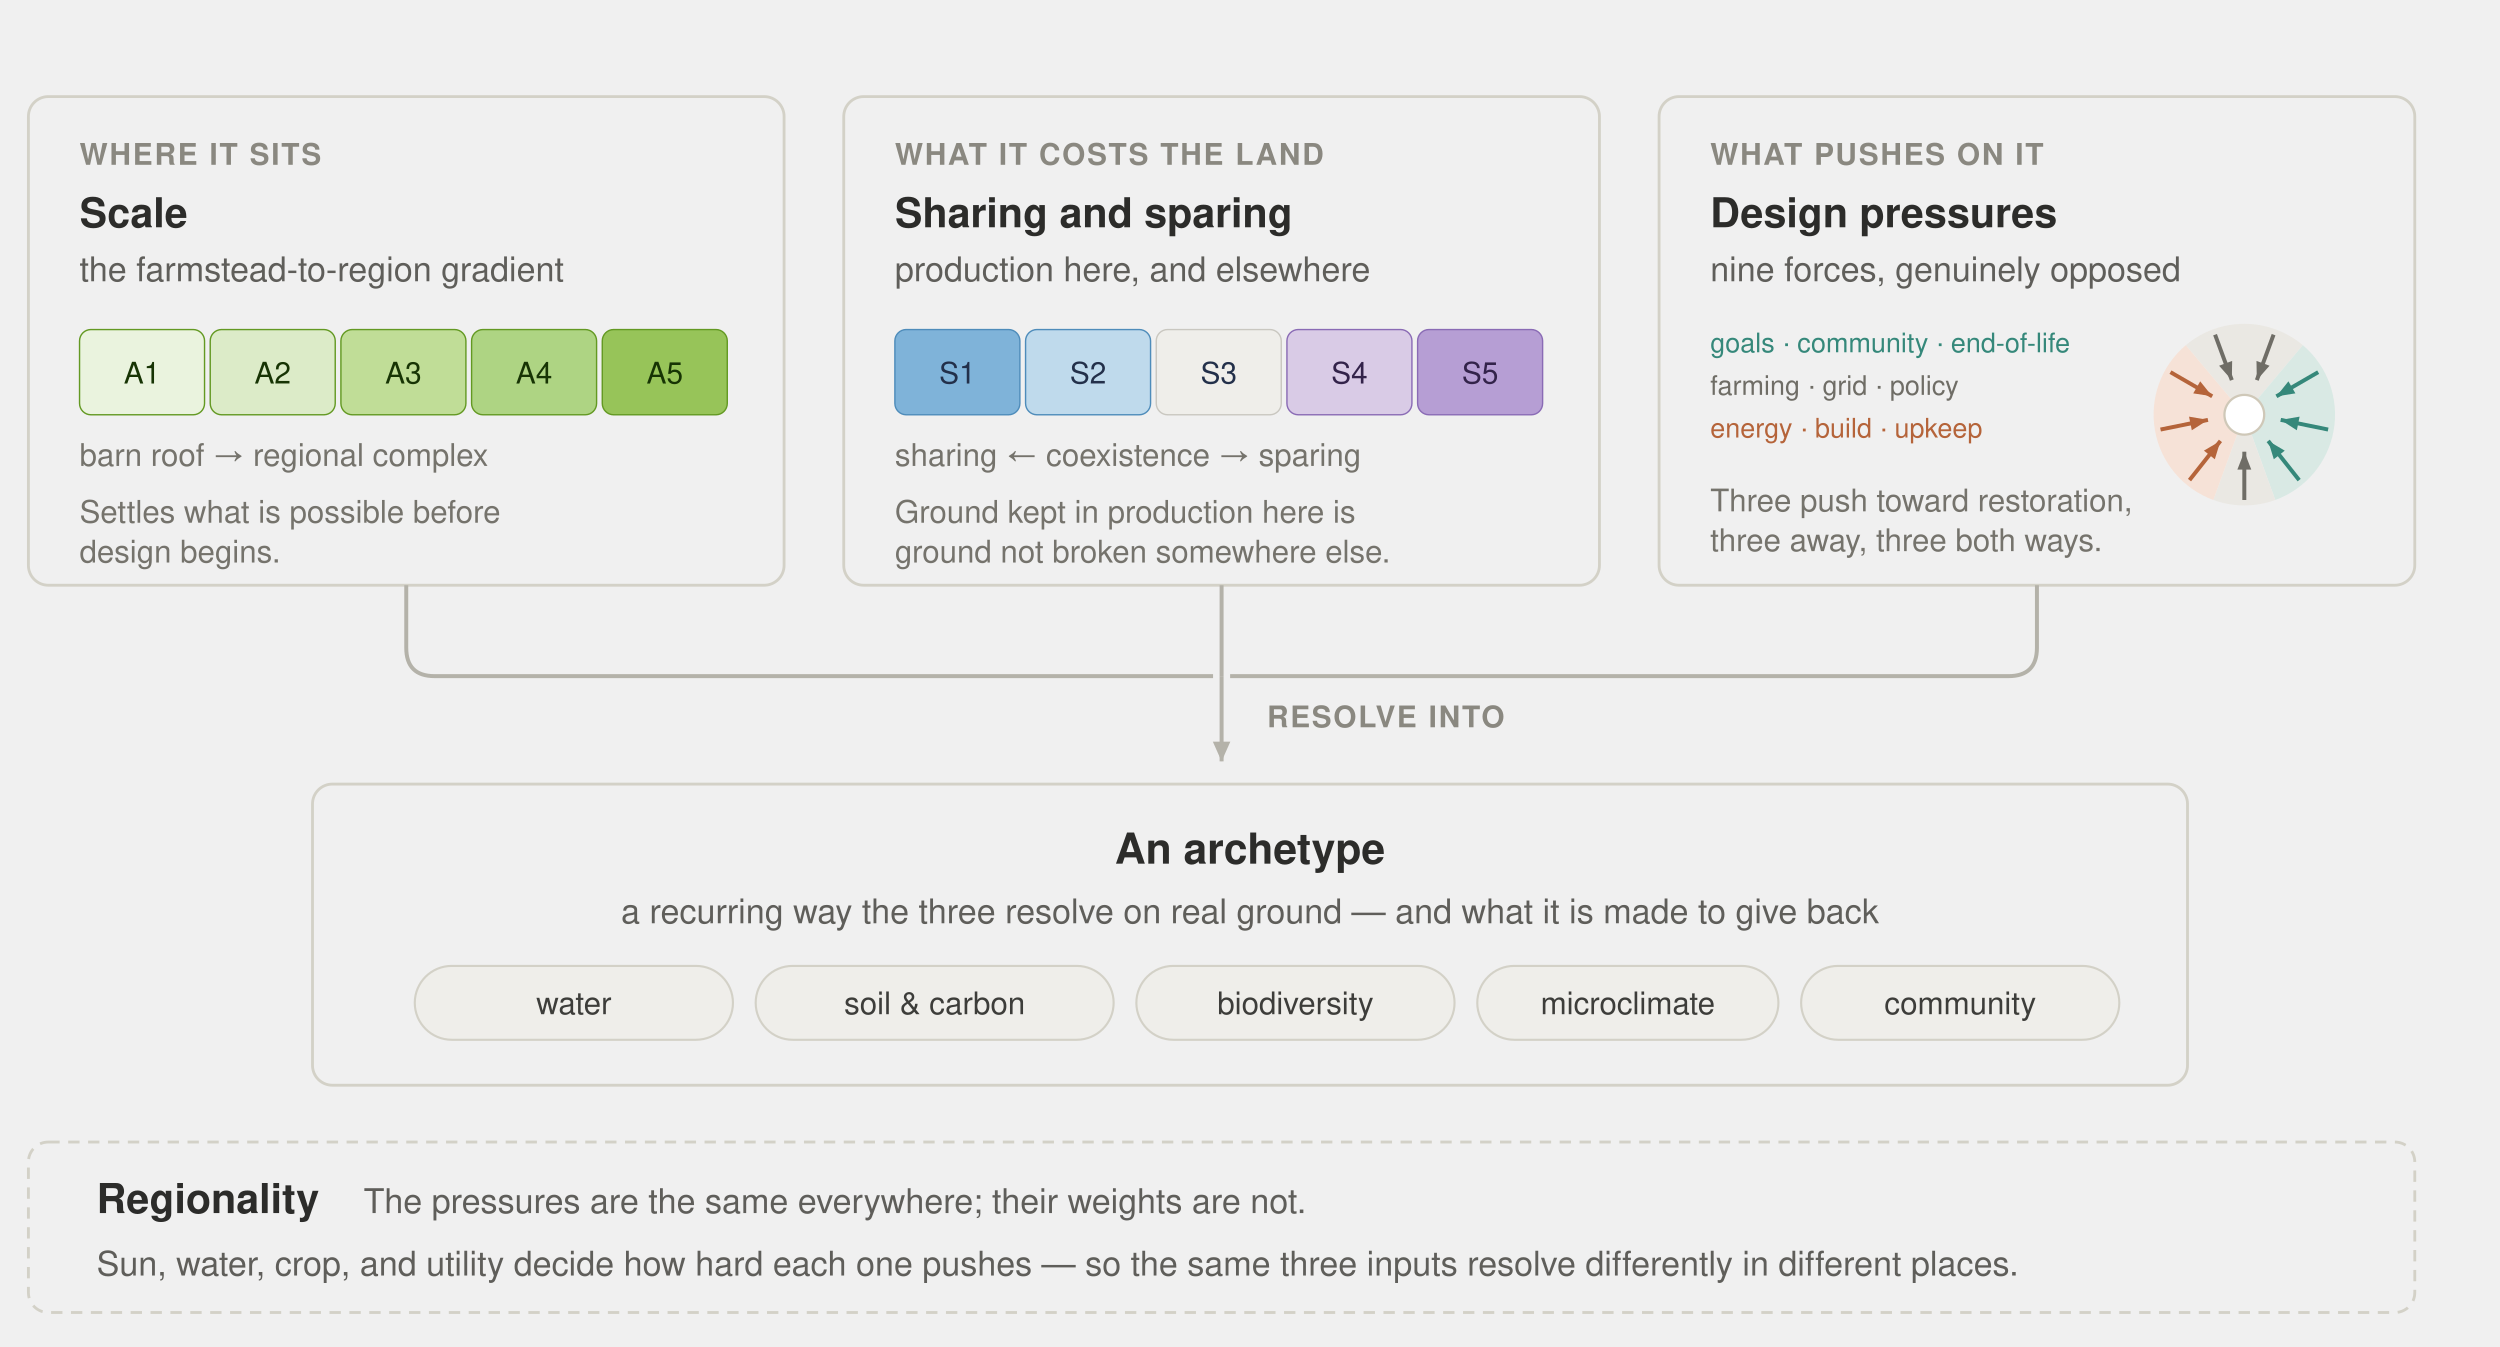
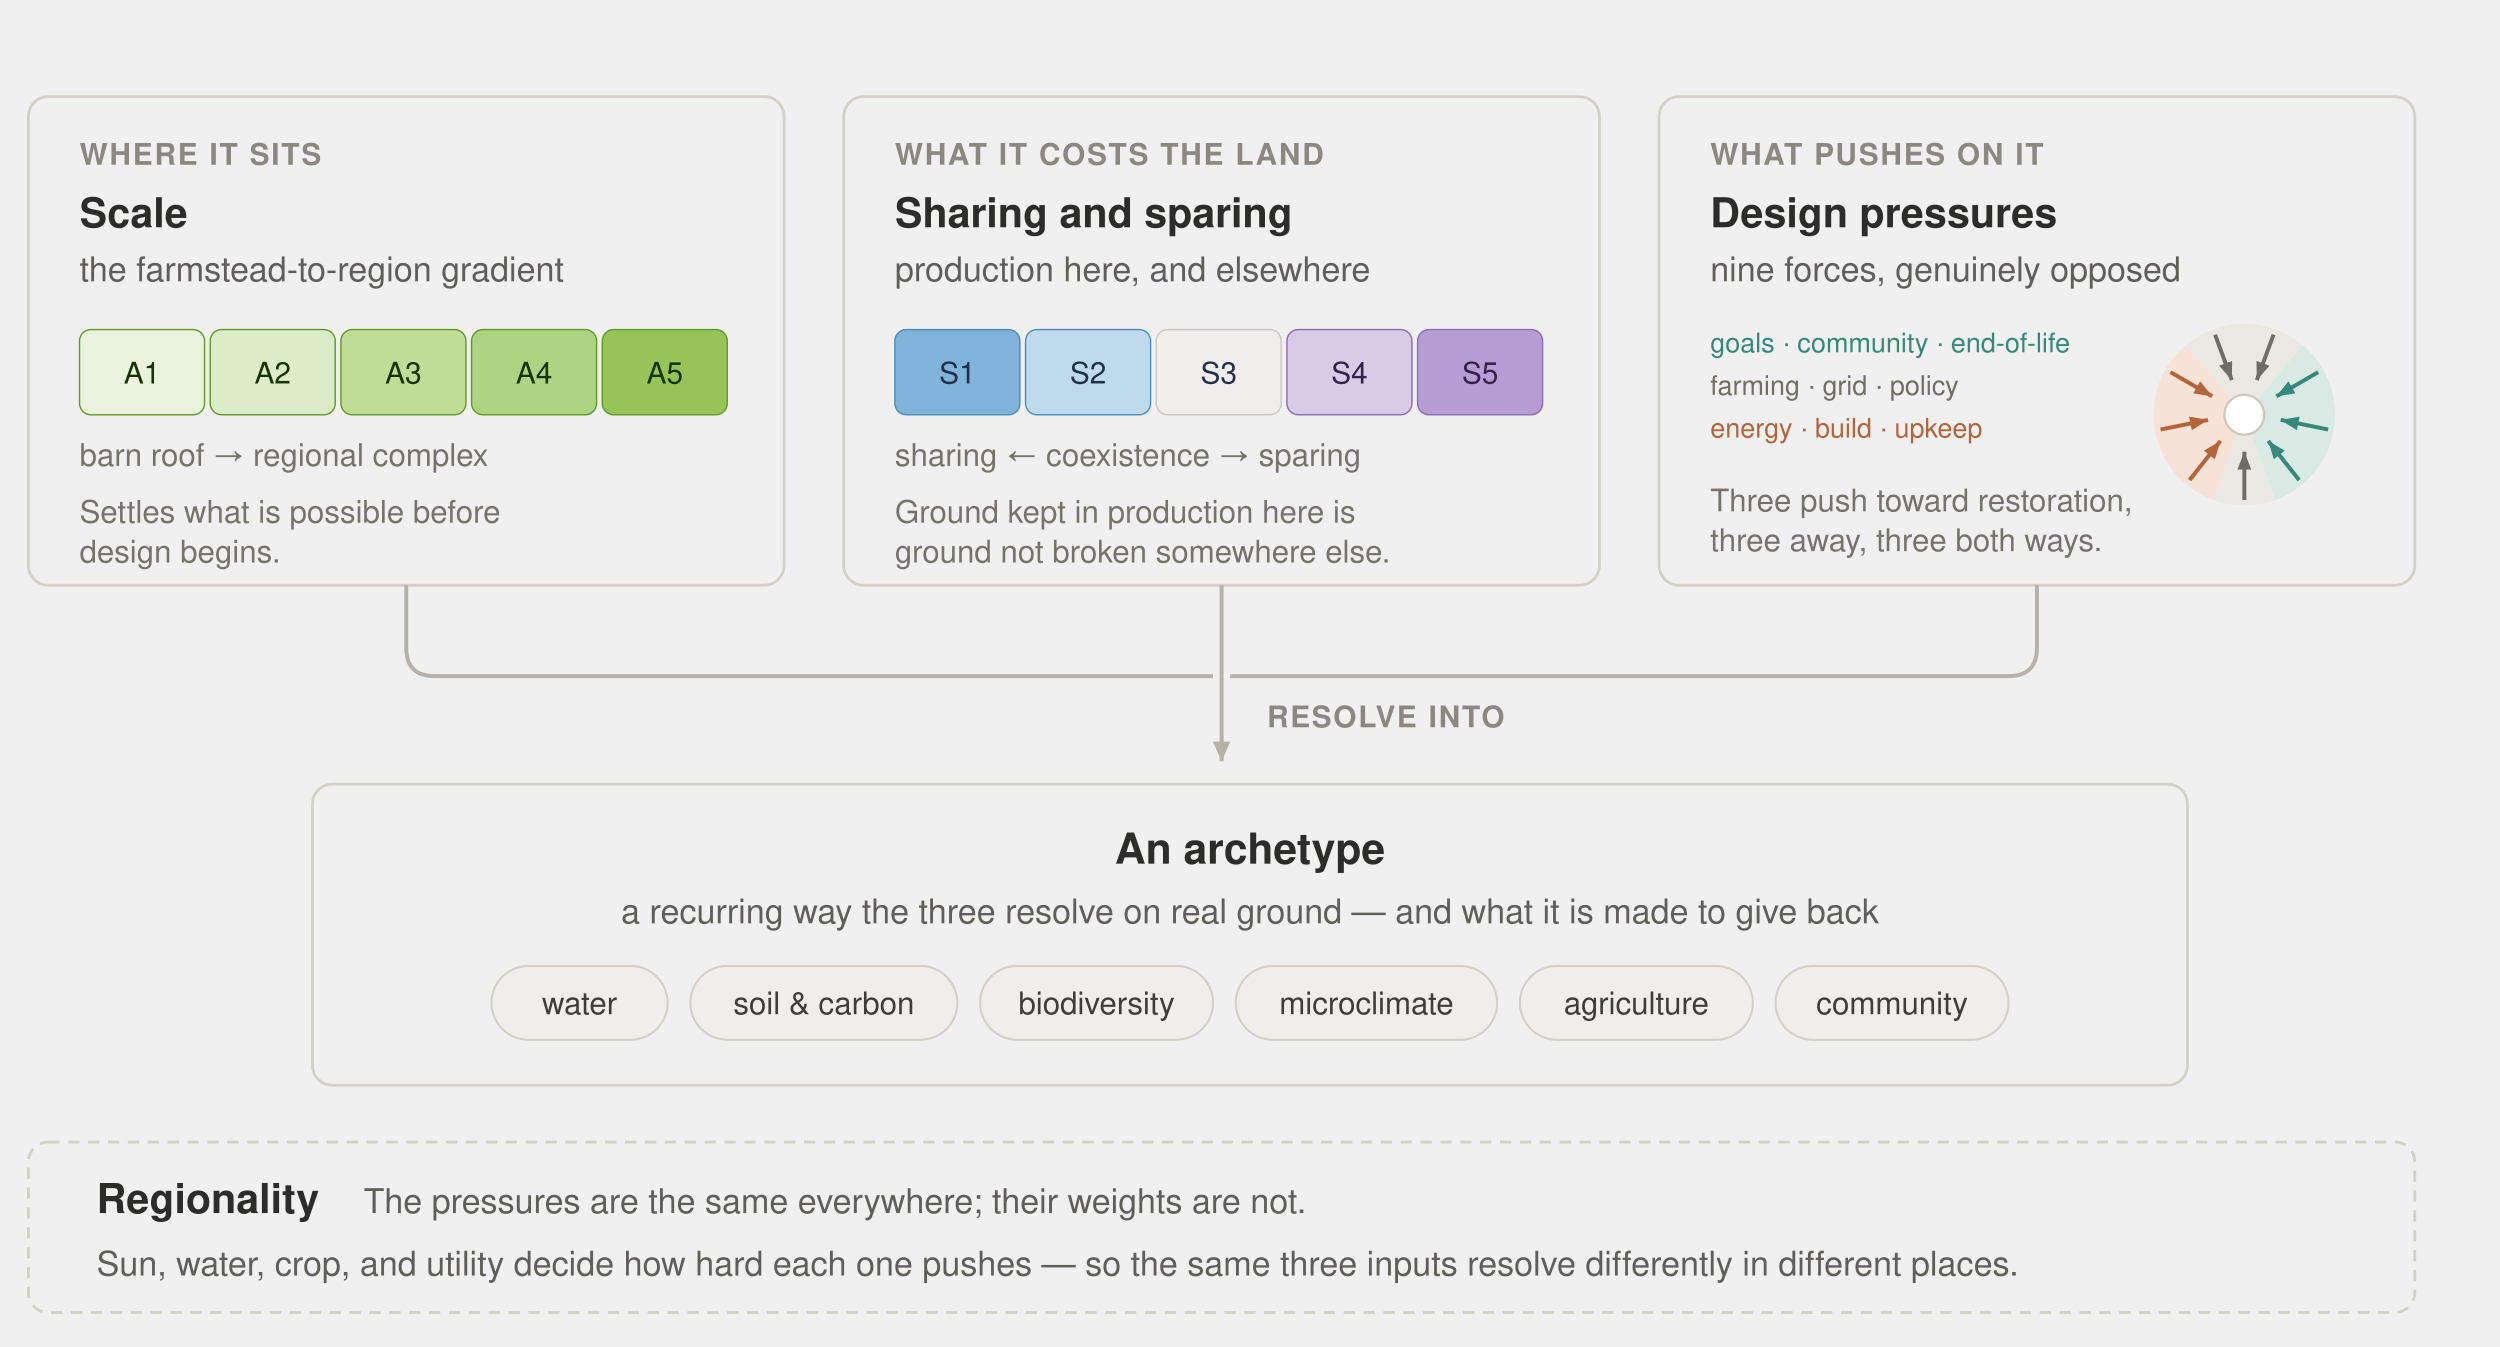
<svg xmlns="http://www.w3.org/2000/svg" width="880" height="474" viewBox="0 0 880 474" role="img">
  <style>
text{font-family:ui-sans-serif,system-ui,-apple-system,"Segoe UI",Helvetica,Arial,sans-serif}
.ct{font-size:14.5px;font-weight:600;fill:#2c2c2a}
.cs{font-size:12px;fill:#5f5e5a}
.cc{font-size:11px;fill:#75736c}
.chip{font-size:10.5px;font-weight:500;fill:#173404}
.chipd{font-size:10.5px;font-weight:500;fill:#23304a}
.chipp{font-size:10.5px;font-weight:500;fill:#33234a}
.rt{font-size:15px;font-weight:600;fill:#2c2c2a}
.rs{font-size:12px;fill:#5f5e5a}
.fn{font-size:11px;fill:#3d3d3a}
.gtw{font-size:9.5px;fill:#35887a}
.gbo{font-size:9.5px;fill:#6f6d66}
.gaw{font-size:9.5px;fill:#b5643a}
.eyebrow{font-size:10.5px;font-weight:600;fill:#8a8880;letter-spacing:0.06em}
.card{fill:none;stroke:#d3d1c7;stroke-width:1}
.join{stroke:#b4b2a9;stroke-width:1.4;fill:none}
</style>
  <defs>
    <marker id="ar" viewBox="0 0 10 10" refX="9" refY="5" markerWidth="5.5" markerHeight="5.5" orient="auto-start-reverse">
      <path d="M0,1 L9,5 L0,9 z" fill="#b4b2a9" />
    </marker>
    <marker id="apt" viewBox="0 0 10 10" refX="9" refY="5" markerWidth="5" markerHeight="5" orient="auto-start-reverse">
      <path d="M0,1.5 L9,5 L0,8.5 z" fill="#35887a" />
    </marker>
    <marker id="apa" viewBox="0 0 10 10" refX="9" refY="5" markerWidth="5" markerHeight="5" orient="auto-start-reverse">
      <path d="M0,1.5 L9,5 L0,8.5 z" fill="#b5643a" />
    </marker>
    <marker id="apb" viewBox="0 0 10 10" refX="9" refY="5" markerWidth="5" markerHeight="5" orient="auto-start-reverse">
      <path d="M0,1.5 L9,5 L0,8.5 z" fill="#6f6d66" />
    </marker>
  </defs>
  <rect class="card" x="10" y="34" width="266" height="172" rx="7" />
  <text class="eyebrow" x="28" y="58">WHERE IT SITS</text>
  <text class="ct" x="28" y="80">Scale</text>
  <text class="cs" x="28" y="99">the farmstead-to-region gradient</text>
  <rect x="28" y="116" width="44" height="30" rx="4" fill="#EAF3DE" stroke="#639922" stroke-width="0.5" />
  <rect x="74" y="116" width="44" height="30" rx="4" fill="#DCEBC8" stroke="#639922" stroke-width="0.5" />
  <rect x="120" y="116" width="44" height="30" rx="4" fill="#C0DD97" stroke="#639922" stroke-width="0.5" />
  <rect x="166" y="116" width="44" height="30" rx="4" fill="#AED483" stroke="#639922" stroke-width="0.5" />
  <rect x="212" y="116" width="44" height="30" rx="4" fill="#97C459" stroke="#639922" stroke-width="0.5" />
  <text class="chip" x="50" y="135" text-anchor="middle">A1</text>
  <text class="chip" x="96" y="135" text-anchor="middle">A2</text>
  <text class="chip" x="142" y="135" text-anchor="middle">A3</text>
  <text class="chip" x="188" y="135" text-anchor="middle">A4</text>
  <text class="chip" x="234" y="135" text-anchor="middle">A5</text>
  <text class="cc" x="28" y="164">barn roof → regional complex</text>
  <text class="cc" x="28" y="184">Settles what is possible before</text>
  <text class="cc" x="28" y="198">design begins.</text>
  <rect class="card" x="297" y="34" width="266" height="172" rx="7" />
  <text class="eyebrow" x="315" y="58">WHAT IT COSTS THE LAND</text>
  <text class="ct" x="315" y="80">Sharing and sparing</text>
  <text class="cs" x="315" y="99">production here, and elsewhere</text>
  <rect x="315" y="116" width="44" height="30" rx="4" fill="#7FB3D9" stroke="#4E8CBA" stroke-width="0.5" />
  <rect x="361" y="116" width="44" height="30" rx="4" fill="#BFDAEC" stroke="#4E8CBA" stroke-width="0.5" />
  <rect x="407" y="116" width="44" height="30" rx="4" fill="#EFEEEA" stroke="#c9c7c0" stroke-width="0.5" />
  <rect x="453" y="116" width="44" height="30" rx="4" fill="#D9CBE6" stroke="#8A6BB5" stroke-width="0.5" />
  <rect x="499" y="116" width="44" height="30" rx="4" fill="#B69ED4" stroke="#8A6BB5" stroke-width="0.5" />
  <text class="chipd" x="337" y="135" text-anchor="middle">S1</text>
  <text class="chipd" x="383" y="135" text-anchor="middle">S2</text>
  <text class="chipd" x="429" y="135" text-anchor="middle">S3</text>
  <text class="chipp" x="475" y="135" text-anchor="middle">S4</text>
  <text class="chipp" x="521" y="135" text-anchor="middle">S5</text>
  <text class="cc" x="315" y="164">sharing ← coexistence → sparing</text>
  <text class="cc" x="315" y="184">Ground kept in production here is</text>
  <text class="cc" x="315" y="198">ground not broken somewhere else.</text>
  <rect class="card" x="584" y="34" width="266" height="172" rx="7" />
  <text class="eyebrow" x="602" y="58">WHAT PUSHES ON IT</text>
  <text class="ct" x="602" y="80">Design pressures</text>
  <text class="cs" x="602" y="99">nine forces, genuinely opposed</text>
  <path d="M790,146 L769.4,121.5 A32,32 0 0 1 810.6,121.5 Z" fill="#eae8e3" />
  <path d="M790,146 L810.6,121.5 A32,32 0 0 1 800.9,176.0 Z" fill="#d9e9e4" />
  <path d="M790,146 L800.9,176.0 A32,32 0 0 1 779.1,176.0 Z" fill="#eae8e3" />
  <path d="M790,146 L779.1,176.0 A32,32 0 0 1 769.4,121.5 Z" fill="#f6e2d7" />
  <line x1="779.7" y1="117.8" x2="785.6" y2="133.8" stroke="#6f6d66" stroke-width="1.4" marker-end="url(#apb)" />
  <line x1="800.3" y1="117.8" x2="794.4" y2="133.8" stroke="#6f6d66" stroke-width="1.4" marker-end="url(#apb)" />
  <line x1="816.0" y1="131.0" x2="801.3" y2="139.5" stroke="#35887a" stroke-width="1.4" marker-end="url(#apt)" />
  <line x1="819.5" y1="151.2" x2="802.8" y2="147.8" stroke="#35887a" stroke-width="1.4" marker-end="url(#apt)" />
  <line x1="809.3" y1="169.0" x2="798.4" y2="155.2" stroke="#35887a" stroke-width="1.4" marker-end="url(#apt)" />
  <line x1="790" y1="176" x2="790" y2="159" stroke="#6f6d66" stroke-width="1.4" marker-end="url(#apb)" />
  <line x1="770.7" y1="169.0" x2="781.6" y2="155.2" stroke="#b5643a" stroke-width="1.4" marker-end="url(#apa)" />
  <line x1="760.5" y1="151.2" x2="777.2" y2="147.8" stroke="#b5643a" stroke-width="1.4" marker-end="url(#apa)" />
  <line x1="764.0" y1="131.0" x2="778.7" y2="139.5" stroke="#b5643a" stroke-width="1.4" marker-end="url(#apa)" />
  <circle cx="790" cy="146" r="7" fill="#ffffff" stroke="#cfc8b8" stroke-width="0.8" />
  <text class="gtw" x="602" y="124">goals · community · end-of-life</text>
  <text class="gbo" x="602" y="139">farming · grid · policy</text>
  <text class="gaw" x="602" y="154">energy · build · upkeep</text>
  <text class="cc" x="602" y="180">Three push toward restoration,</text>
  <text class="cc" x="602" y="194">three away, three both ways.</text>
  <path class="join" d="M143 206 L143 228 Q143 238 153 238 L427 238" />
  <path class="join" d="M430 206 L430 238" />
  <path class="join" d="M717 206 L717 228 Q717 238 707 238 L433 238" />
  <line class="join" x1="430" y1="238" x2="430" y2="268" marker-end="url(#ar)" />
  <text class="eyebrow" x="446" y="256">RESOLVE INTO</text>
  <rect class="card" x="110" y="276" width="660" height="106" rx="7" />
  <text class="rt" x="440" y="304" text-anchor="middle">An archetype</text>
  <text class="rs" x="440" y="325" text-anchor="middle">a recurring way the three resolve on real ground — and what it is made to give back</text>
-   <rect x="146" y="340" width="112" height="26" rx="13" fill="#EFEEEA" stroke="#d3d1c7" stroke-width="0.75" />
-   <rect x="266" y="340" width="126" height="26" rx="13" fill="#EFEEEA" stroke="#d3d1c7" stroke-width="0.75" />
-   <rect x="400" y="340" width="112" height="26" rx="13" fill="#EFEEEA" stroke="#d3d1c7" stroke-width="0.75" />
-   <rect x="520" y="340" width="106" height="26" rx="13" fill="#EFEEEA" stroke="#d3d1c7" stroke-width="0.75" />
-   <rect x="634" y="340" width="112" height="26" rx="13" fill="#EFEEEA" stroke="#d3d1c7" stroke-width="0.75" />
-   <text class="fn" x="202" y="357" text-anchor="middle">water</text>
-   <text class="fn" x="329" y="357" text-anchor="middle">soil &amp; carbon</text>
-   <text class="fn" x="456" y="357" text-anchor="middle">biodiversity</text>
-   <text class="fn" x="573" y="357" text-anchor="middle">microclimate</text>
-   <text class="fn" x="690" y="357" text-anchor="middle">community</text>
+   <rect x="173" y="340" width="62" height="26" rx="13" fill="#EFEEEA" stroke="#d3d1c7" stroke-width="0.75" />
+   <rect x="243" y="340" width="94" height="26" rx="13" fill="#EFEEEA" stroke="#d3d1c7" stroke-width="0.75" />
+   <rect x="345" y="340" width="82" height="26" rx="13" fill="#EFEEEA" stroke="#d3d1c7" stroke-width="0.75" />
+   <rect x="435" y="340" width="92" height="26" rx="13" fill="#EFEEEA" stroke="#d3d1c7" stroke-width="0.75" />
+   <rect x="535" y="340" width="82" height="26" rx="13" fill="#EFEEEA" stroke="#d3d1c7" stroke-width="0.75" />
+   <rect x="625" y="340" width="82" height="26" rx="13" fill="#EFEEEA" stroke="#d3d1c7" stroke-width="0.75" />
+   <text class="fn" x="204" y="357" text-anchor="middle">water</text>
+   <text class="fn" x="290" y="357" text-anchor="middle">soil &amp; carbon</text>
+   <text class="fn" x="386" y="357" text-anchor="middle">biodiversity</text>
+   <text class="fn" x="481" y="357" text-anchor="middle">microclimate</text>
+   <text class="fn" x="576" y="357" text-anchor="middle">agriculture</text>
+   <text class="fn" x="666" y="357" text-anchor="middle">community</text>
  <rect class="card" x="10" y="402" width="840" height="60" rx="7" stroke-dasharray="4 3" />
  <text class="ct" x="34" y="427">Regionality</text>
  <text class="cs" x="128" y="427">The pressures are the same everywhere; their weights are not.</text>
  <text class="cs" x="34" y="449">Sun, water, crop, and utility decide how hard each one pushes — so the same three inputs resolve differently in different places.</text>
</svg>
